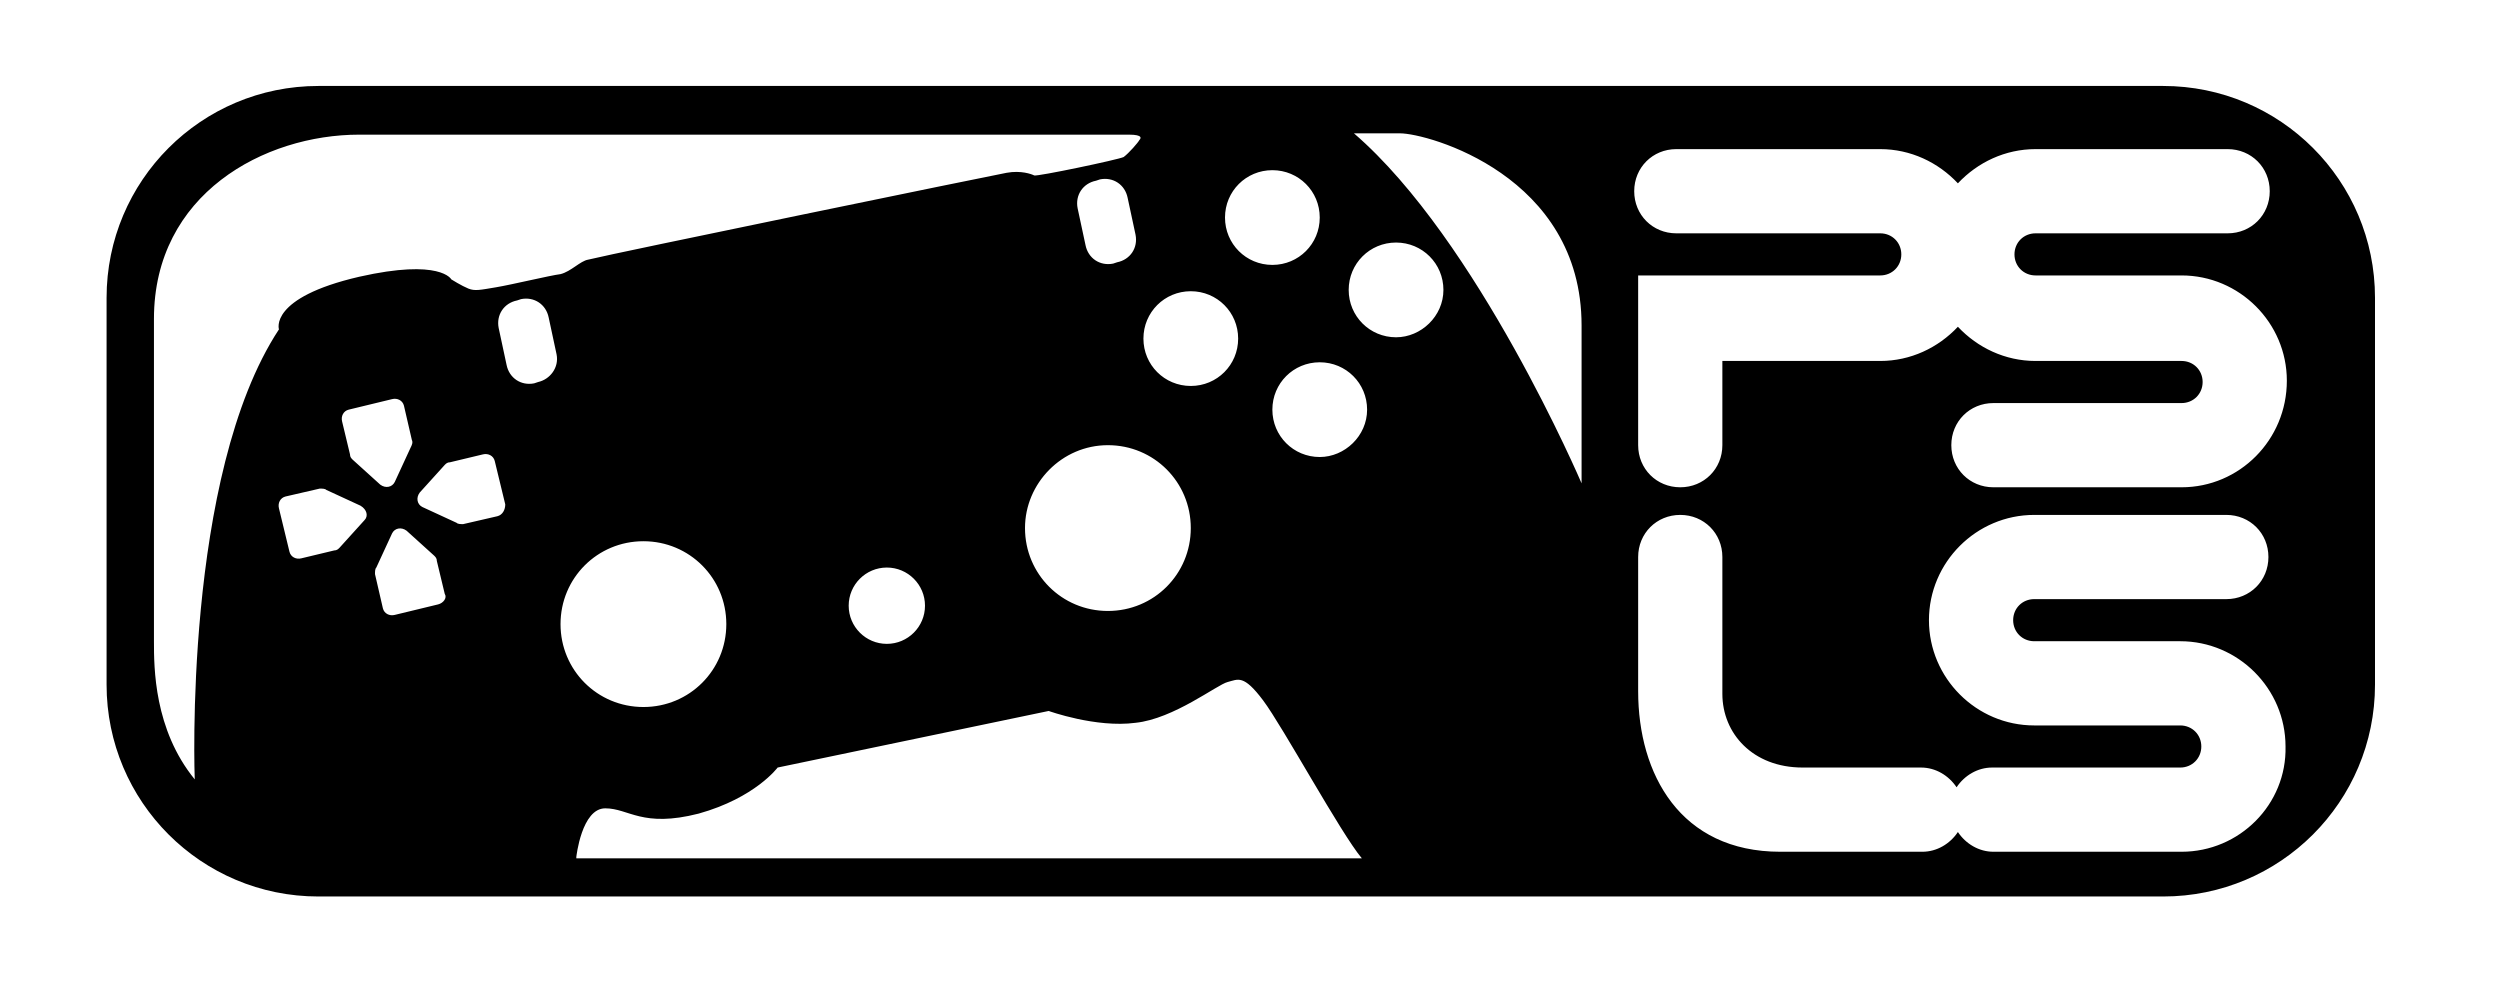
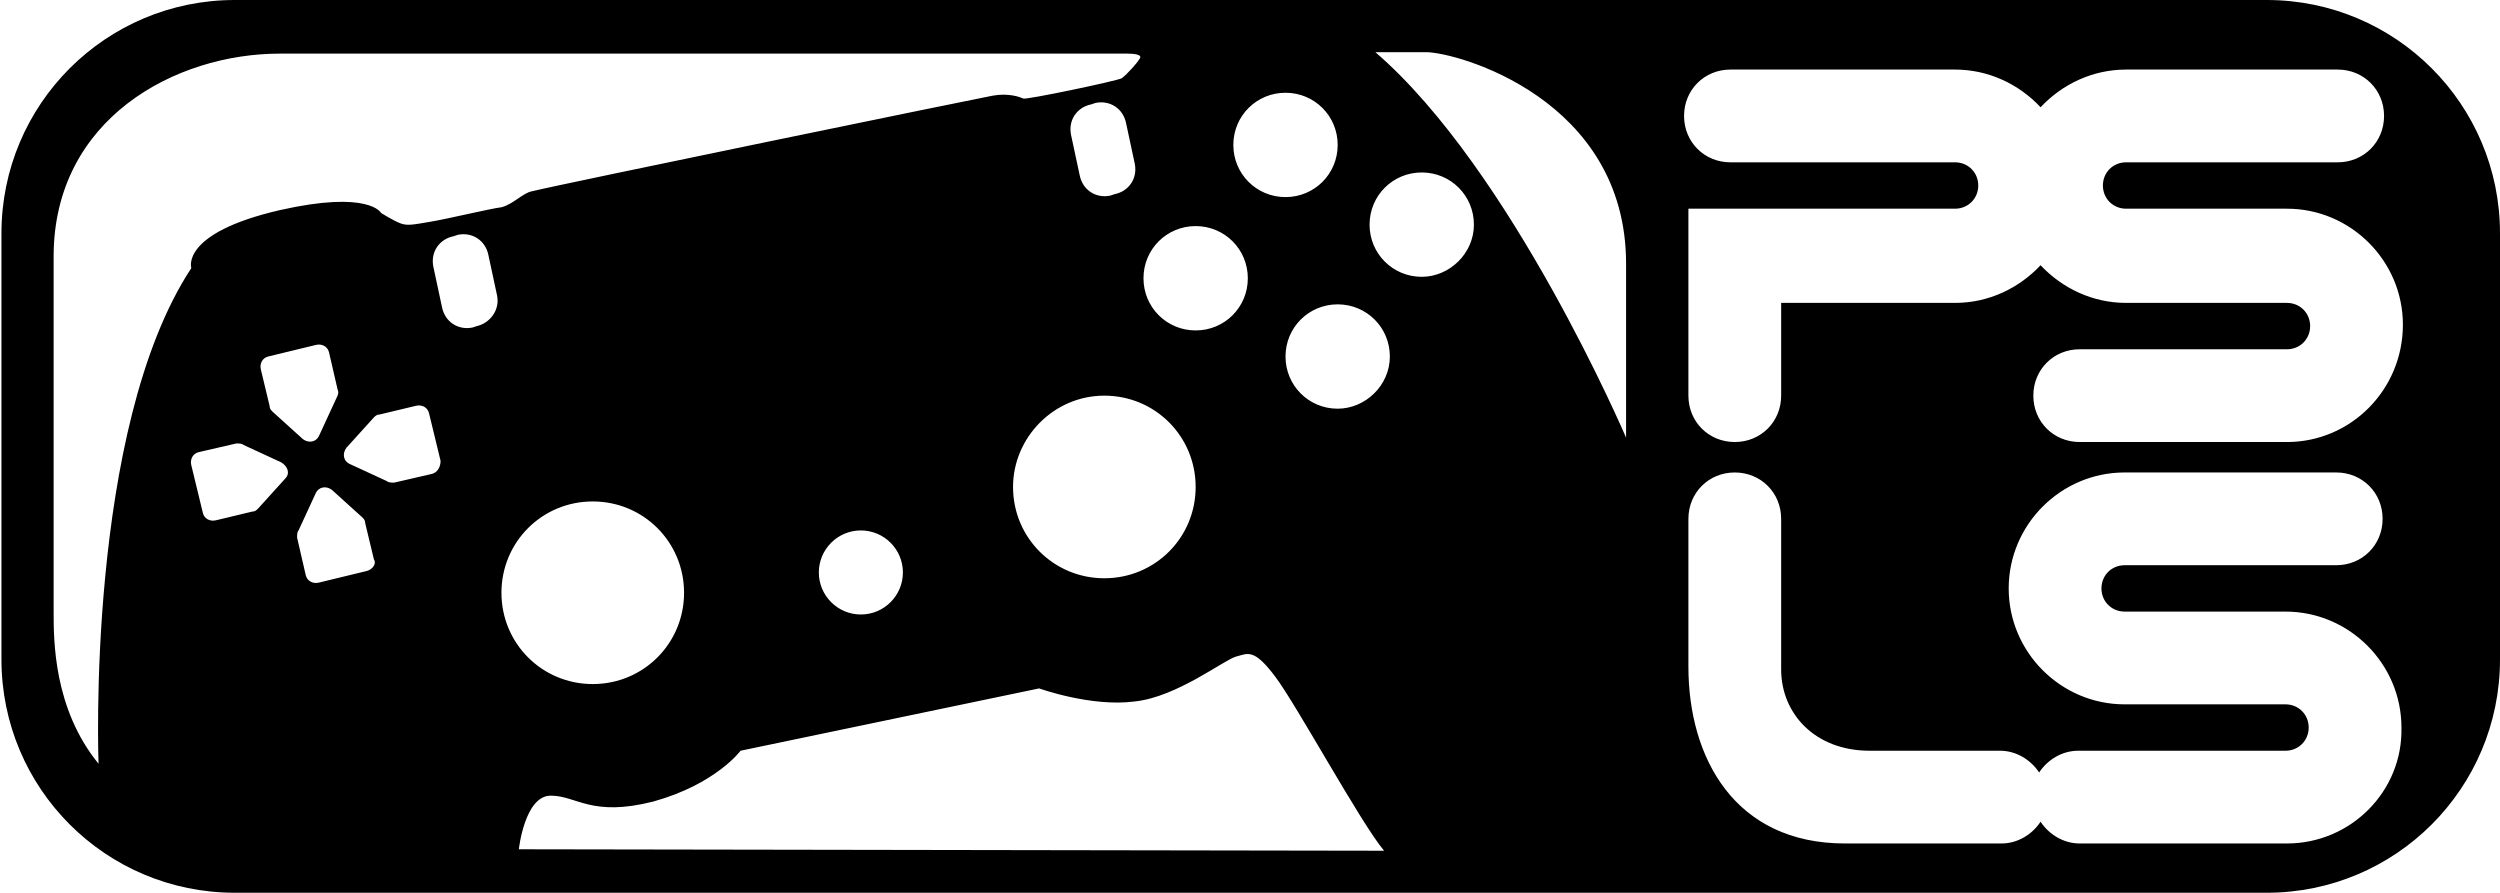
- <svg xmlns="http://www.w3.org/2000/svg" xmlns:xlink="http://www.w3.org/1999/xlink" version="1.1" id="LOGO" x="0px" y="0px" viewBox="0 0 190 74.7" style="enable-background:new 0 0 190 74.7;" xml:space="preserve">
-   <symbol id="playstationlifestyle_x5F_logo_x5F_horizontal_x5F_black" viewBox="-274 -30.8 172.5 61.6">
-     <path d="M-117.6,30.8h-140.2c-8.9,0-16.1-7.2-16.1-16.1v-29.4c0-8.9,7.2-16.1,16.1-16.1h140.2c8.9,0,16.1,7.2,16.1,16.1v29.4   C-101.5,23.6-108.7,30.8-117.6,30.8z M-185.3,24.4c2,0,3.6-1.6,3.6-3.6s-1.6-3.6-3.6-3.6c-2,0-3.6,1.6-3.6,3.6   S-187.3,24.4-185.3,24.4z M-191.5,15.2c2,0,3.6-1.6,3.6-3.6s-1.6-3.6-3.6-3.6s-3.6,1.6-3.6,3.6S-193.5,15.2-191.5,15.2z    M-197.8,3.5c3.5,0,6.3-2.8,6.3-6.3c0-3.5-2.8-6.3-6.3-6.3c-3.5,0-6.3,2.8-6.3,6.3C-204.1,0.6-201.3,3.5-197.8,3.5z M-198.7,23.6   l0.3,0.1c1,0.2,1.9-0.4,2.1-1.4l0.6-2.8c0.2-1-0.4-1.9-1.4-2.1l-0.3-0.1c-1-0.2-1.9,0.4-2.1,1.4l-0.6,2.8   C-200.3,22.5-199.7,23.4-198.7,23.6z M-270.3-11.4c0,2,0,15.1,0,24.5c0,9.5,8.4,14,15.6,14c4.1,0,57.4,0,58.5,0s0.9-0.3,0.8-0.4   c-0.1-0.2-0.8-1-1.2-1.3c-0.4-0.2-6.6-1.5-6.8-1.4c-0.2,0.1-1,0.4-2.1,0.2s-29.8-6.1-31.8-6.6c-0.6-0.1-1.3-0.9-2.1-1.1   c-0.8-0.1-3.7-0.8-4.9-1s-1.6-0.3-2.1-0.1c-0.5,0.2-1.3,0.7-1.3,0.7s-0.8,1.6-7,0.2c-6.9-1.6-6.1-4-6.1-4   c-7.3-11.1-6.4-34.2-6.4-34.2C-270.3-18.1-270.3-13.4-270.3-11.4z M-211.7-8.7c0-1.6-1.3-2.9-2.9-2.9c-1.6,0-2.9,1.3-2.9,2.9   c0,1.6,1.3,2.9,2.9,2.9C-213-5.8-211.7-7.1-211.7-8.7z M-250.8,3.3l-1.2-2.6c-0.2-0.4-0.7-0.5-1.1-0.2l-2.1,1.9   c-0.1,0.1-0.2,0.2-0.2,0.4l-0.6,2.5c-0.1,0.4,0.1,0.8,0.5,0.9l3.3,0.8c0.4,0.1,0.8-0.1,0.9-0.5l0.6-2.6   C-250.6,3.7-250.7,3.5-250.8,3.3z M-254.3-2.2l-1.9-2.1c-0.1-0.1-0.2-0.2-0.4-0.2l-2.5-0.6c-0.4-0.1-0.8,0.1-0.9,0.5l-0.8,3.3   c-0.1,0.4,0.1,0.8,0.5,0.9l2.6,0.6c0.2,0,0.4,0,0.5-0.1l2.6-1.2C-254.1-1.4-254-1.9-254.3-2.2z M-248.7-8.6l-3.3-0.8   c-0.4-0.1-0.8,0.1-0.9,0.5l-0.6,2.6c0,0.2,0,0.4,0.1,0.5l1.2,2.6c0.2,0.4,0.7,0.5,1.1,0.2l2.1-1.9c0.1-0.1,0.2-0.2,0.2-0.4l0.6-2.5   C-248-8.1-248.3-8.5-248.7-8.6z M-244.2-1.9l-2.6-0.6c-0.2,0-0.4,0-0.5,0.1l-2.6,1.2c-0.4,0.2-0.5,0.7-0.2,1.1l1.9,2.1   c0.1,0.1,0.2,0.2,0.4,0.2l2.5,0.6c0.4,0.1,0.8-0.1,0.9-0.5l0.8-3.3C-243.6-1.4-243.8-1.8-244.2-1.9z M-241.1,8.3l-0.3-0.1   c-1-0.2-1.9,0.4-2.1,1.4l-0.6,2.8c-0.2,1,0.4,1.9,1.4,2.1l0.3,0.1c1,0.2,1.9-0.4,2.1-1.4l0.6-2.8C-239.5,9.4-240.2,8.5-241.1,8.3z    M-233.1-3.8c3.5,0,6.3-2.8,6.3-6.3c0-3.5-2.8-6.3-6.3-6.3c-3.5,0-6.3,2.8-6.3,6.3C-239.4-6.6-236.6-3.8-233.1-3.8z M-238.2-27.8   c0,0,0.4,3.7,2.2,3.7s2.8-1.5,7.1-0.4c4.3,1.2,6,3.5,6,3.5l20.6,4.3c0,0,3.6-1.3,6.6-0.9c2.9,0.3,6.2,2.9,7,3.1   c0.8,0.2,1.2,0.6,2.7-1.4s5.9-10.1,7.5-12H-238.2z M-181.7,2.6c-2,0-3.6,1.6-3.6,3.6s1.6,3.6,3.6,3.6s3.6-1.6,3.6-3.6   S-179.8,2.6-181.7,2.6z M-175.9,11.7c-2,0-3.6,1.6-3.6,3.6s1.6,3.6,3.6,3.6c2,0,3.6-1.6,3.6-3.6S-174,11.7-175.9,11.7z M-161.8,0.6   c0,0-7.9,18.5-17.3,26.6c0,0,1.4,0,3.5,0c2.1,0,13.8-3.2,13.8-14.6V0.6z M-116.2-27.4h-14.3c-1.1,0-2.1,0.6-2.7,1.5   c-0.6-0.9-1.6-1.5-2.7-1.5c0,0-4.1,0-10.8,0c-7.6,0-10.8,5.9-10.8,12.2c0,2.5,0,10.2,0,10.2c0,1.8,1.4,3.2,3.2,3.2s3.2-1.4,3.2-3.2   c0,0,0-7.4,0-10.4s2.3-5.6,6.1-5.6c3.8,0,9,0,9,0c1.1,0,2.1-0.6,2.7-1.5c0.6,0.9,1.6,1.5,2.7,1.5h14.3c0.9,0,1.6,0.7,1.6,1.6   c0,0.9-0.7,1.6-1.6,1.6h0l0,0l0,0h-11.1v0c-4.4,0-8,3.6-8,8c0,4.4,3.6,8,8,8h14.6c1.8,0,3.2-1.4,3.2-3.2c0-1.8-1.4-3.2-3.2-3.2   c0,0-0.1,0-0.1,0h-14.5c-0.9,0-1.6-0.7-1.6-1.6c0-0.9,0.7-1.6,1.6-1.6h11.1c4.4,0,8-3.6,8-8C-108.2-23.8-111.8-27.4-116.2-27.4z    M-116.2,0.3h-14.3c-1.8,0-3.2,1.4-3.2,3.2c0,1.8,1.4,3.2,3.2,3.2h14.3c0.9,0,1.6,0.7,1.6,1.6c0,0.9-0.7,1.6-1.6,1.6h0l0,0l0,0   h-11.1v0c-2.3,0-4.4,1-5.9,2.6c-1.5-1.6-3.6-2.6-5.9-2.6v0h-12V3.5c0-1.8-1.4-3.2-3.2-3.2s-3.2,1.4-3.2,3.2v12.9h18.4   c0.9,0,1.6,0.7,1.6,1.6c0,0.9-0.7,1.6-1.6,1.6h-15.4c0,0-0.1,0-0.1,0c-1.8,0-3.2,1.4-3.2,3.2c0,1.8,1.4,3.2,3.2,3.2h15.5   c2.3,0,4.4-1,5.9-2.6c1.5,1.6,3.6,2.6,5.9,2.6h14.6c1.8,0,3.2-1.4,3.2-3.2c0-1.8-1.4-3.2-3.2-3.2c0,0-0.1,0-0.1,0h-14.5   c-0.9,0-1.6-0.7-1.6-1.6c0-0.9,0.7-1.6,1.6-1.6h11.1c4.4,0,8-3.6,8-8C-108.2,3.9-111.8,0.3-116.2,0.3z" />
+ <svg xmlns="http://www.w3.org/2000/svg" xmlns:xlink="http://www.w3.org/1999/xlink" version="1.1" id="LOGO" x="0px" y="0px" viewBox="0 0 172.5 61.6" style="enable-background:new 0 0 172.5 61.6;" xml:space="preserve">
+   <symbol id="playstationlifestyle_x5F_logo_x5F_horizontal_x5F_black" viewBox="-86.2 -30.8 172.4 61.6">
+     <path d="M70.1,30.8H-70.1c-8.9,0-16.1-7.2-16.1-16.1v-29.4c0-8.9,7.2-16.1,16.1-16.1H70.1c8.9,0,16.1,7.2,16.1,16.1v29.4   C86.2,23.6,79,30.8,70.1,30.8z M2.4,24.4c2,0,3.6-1.6,3.6-3.6s-1.6-3.6-3.6-3.6s-3.6,1.6-3.6,3.6S0.4,24.4,2.4,24.4z M-3.8,15.2   c2,0,3.6-1.6,3.6-3.6S-1.8,8-3.8,8s-3.6,1.6-3.6,3.6S-5.8,15.2-3.8,15.2z M-10.1,3.5c3.5,0,6.3-2.8,6.3-6.3s-2.8-6.3-6.3-6.3   s-6.3,2.8-6.3,6.3C-16.4,0.6-13.6,3.5-10.1,3.5z M-11,23.6l0.3,0.1c1,0.2,1.9-0.4,2.1-1.4l0.6-2.8c0.2-1-0.4-1.9-1.4-2.1l-0.3-0.1   c-1-0.2-1.9,0.4-2.1,1.4l-0.6,2.8C-12.6,22.5-12,23.4-11,23.6z M-82.6-11.4c0,2,0,15.1,0,24.5c0,9.5,8.4,14,15.6,14   c4.1,0,57.4,0,58.5,0s0.9-0.3,0.8-0.4c-0.1-0.2-0.8-1-1.2-1.3c-0.4-0.2-6.6-1.5-6.8-1.4c-0.2,0.1-1,0.4-2.1,0.2   c-1.1-0.2-29.8-6.1-31.8-6.6c-0.6-0.1-1.3-0.9-2.1-1.1c-0.8-0.1-3.7-0.8-4.9-1s-1.6-0.3-2.1-0.1s-1.3,0.7-1.3,0.7s-0.8,1.6-7,0.2   c-6.9-1.6-6.1-4-6.1-4c-7.3-11.1-6.4-34.2-6.4-34.2C-82.6-18.1-82.6-13.4-82.6-11.4z M-24-8.7c0-1.6-1.3-2.9-2.9-2.9   c-1.6,0-2.9,1.3-2.9,2.9s1.3,2.9,2.9,2.9C-25.3-5.8-24-7.1-24-8.7z M-63.1,3.3l-1.2-2.6c-0.2-0.4-0.7-0.5-1.1-0.2l-2.1,1.9   c-0.1,0.1-0.2,0.2-0.2,0.4l-0.6,2.5c-0.1,0.4,0.1,0.8,0.5,0.9l3.3,0.8c0.4,0.1,0.8-0.1,0.9-0.5l0.6-2.6C-62.9,3.7-63,3.5-63.1,3.3z    M-66.6-2.2l-1.9-2.1c-0.1-0.1-0.2-0.2-0.4-0.2l-2.5-0.6c-0.4-0.1-0.8,0.1-0.9,0.5l-0.8,3.3c-0.1,0.4,0.1,0.8,0.5,0.9l2.6,0.6   c0.2,0,0.4,0,0.5-0.1l2.6-1.2C-66.4-1.4-66.3-1.9-66.6-2.2z M-61-8.6l-3.3-0.8c-0.4-0.1-0.8,0.1-0.9,0.5l-0.6,2.6   c0,0.2,0,0.4,0.1,0.5l1.2,2.6c0.2,0.4,0.7,0.5,1.1,0.2l2.1-1.9c0.1-0.1,0.2-0.2,0.2-0.4l0.6-2.5C-60.3-8.1-60.6-8.5-61-8.6z    M-56.5-1.9l-2.6-0.6c-0.2,0-0.4,0-0.5,0.1l-2.6,1.2c-0.4,0.2-0.5,0.7-0.2,1.1l1.9,2.1c0.1,0.1,0.2,0.2,0.4,0.2l2.5,0.6   c0.4,0.1,0.8-0.1,0.9-0.5l0.8-3.3C-55.9-1.4-56.1-1.8-56.5-1.9z M-53.4,8.3l-0.3-0.1c-1-0.2-1.9,0.4-2.1,1.4l-0.6,2.8   c-0.2,1,0.4,1.9,1.4,2.1l0.3,0.1c1,0.2,1.9-0.4,2.1-1.4l0.6-2.8C-51.8,9.4-52.5,8.5-53.4,8.3z M-45.4-3.8c3.5,0,6.3-2.8,6.3-6.3   s-2.8-6.3-6.3-6.3s-6.3,2.8-6.3,6.3C-51.7-6.6-48.9-3.8-45.4-3.8z M-50.5-27.8c0,0,0.4,3.7,2.2,3.7s2.8-1.5,7.1-0.4   c4.3,1.2,6,3.5,6,3.5l20.6,4.3c0,0,3.6-1.3,6.6-0.9c2.9,0.3,6.2,2.9,7,3.1c0.8,0.2,1.2,0.6,2.7-1.4s5.9-10.1,7.5-12L-50.5-27.8   L-50.5-27.8z M6,2.6c-2,0-3.6,1.6-3.6,3.6S4,9.8,6,9.8s3.6-1.6,3.6-3.6S7.9,2.6,6,2.6z M11.8,11.7c-2,0-3.6,1.6-3.6,3.6   s1.6,3.6,3.6,3.6s3.6-1.6,3.6-3.6S13.7,11.7,11.8,11.7z M25.9,0.6c0,0-7.9,18.5-17.3,26.6c0,0,1.4,0,3.5,0S25.9,24,25.9,12.6V0.6z    M71.5-27.4H57.2c-1.1,0-2.1,0.6-2.7,1.5c-0.6-0.9-1.6-1.5-2.7-1.5c0,0-4.1,0-10.8,0c-7.6,0-10.8,5.9-10.8,12.2   c0,2.5,0,10.2,0,10.2c0,1.8,1.4,3.2,3.2,3.2s3.2-1.4,3.2-3.2c0,0,0-7.4,0-10.4s2.3-5.6,6.1-5.6s9,0,9,0c1.1,0,2.1-0.6,2.7-1.5   C55-21.6,56-21,57.1-21h14.3c0.9,0,1.6,0.7,1.6,1.6c0,0.9-0.7,1.6-1.6,1.6l0,0l0,0l0,0H60.3l0,0c-4.4,0-8,3.6-8,8s3.6,8,8,8h14.6   c1.8,0,3.2-1.4,3.2-3.2s-1.4-3.2-3.2-3.2h-0.1H60.3c-0.9,0-1.6-0.7-1.6-1.6c0-0.9,0.7-1.6,1.6-1.6h11.1c4.4,0,8-3.6,8-8   C79.5-23.8,75.9-27.4,71.5-27.4z M71.5,0.3H57.2c-1.8,0-3.2,1.4-3.2,3.2s1.4,3.2,3.2,3.2h14.3c0.9,0,1.6,0.7,1.6,1.6   c0,0.9-0.7,1.6-1.6,1.6l0,0l0,0l0,0H60.4l0,0c-2.3,0-4.4,1-5.9,2.6c-1.5-1.6-3.6-2.6-5.9-2.6l0,0h-12V3.5c0-1.8-1.4-3.2-3.2-3.2   s-3.2,1.4-3.2,3.2v12.9h18.4c0.9,0,1.6,0.7,1.6,1.6c0,0.9-0.7,1.6-1.6,1.6H33.2h-0.1c-1.8,0-3.2,1.4-3.2,3.2c0,1.8,1.4,3.2,3.2,3.2   h15.5c2.3,0,4.4-1,5.9-2.6C56,25,58.1,26,60.4,26H75c1.8,0,3.2-1.4,3.2-3.2s-1.4-3.2-3.2-3.2h-0.1H60.4c-0.9,0-1.6-0.7-1.6-1.6   c0-0.9,0.7-1.6,1.6-1.6h11.1c4.4,0,8-3.6,8-8C79.5,3.9,75.9,0.3,71.5,0.3z" />
  </symbol>
-   <use xlink:href="#playstationlifestyle_x5F_logo_x5F_horizontal_x5F_black" width="172.5" height="61.6" id="XMLID_1_" x="-274" y="-30.8" transform="matrix(1 0 0 -1 282 37.3333)" style="overflow:visible;" />
+   <g>
+     <defs>
+       <rect id="SVGID_1_" width="172.5" height="61.6" />
+     </defs>
+     <clipPath id="SVGID_2_">
+       <use xlink:href="#SVGID_1_" style="overflow:visible;" />
+     </clipPath>
+     <g style="clip-path:url(#SVGID_2_);">
+       <use xlink:href="#playstationlifestyle_x5F_logo_x5F_horizontal_x5F_black" width="172.4" height="61.6" id="XMLID_1_" x="-86.2" y="-30.8" transform="matrix(1 0 0 -1 86.3 30.8)" style="overflow:visible;" />
+     </g>
+   </g>
</svg>
